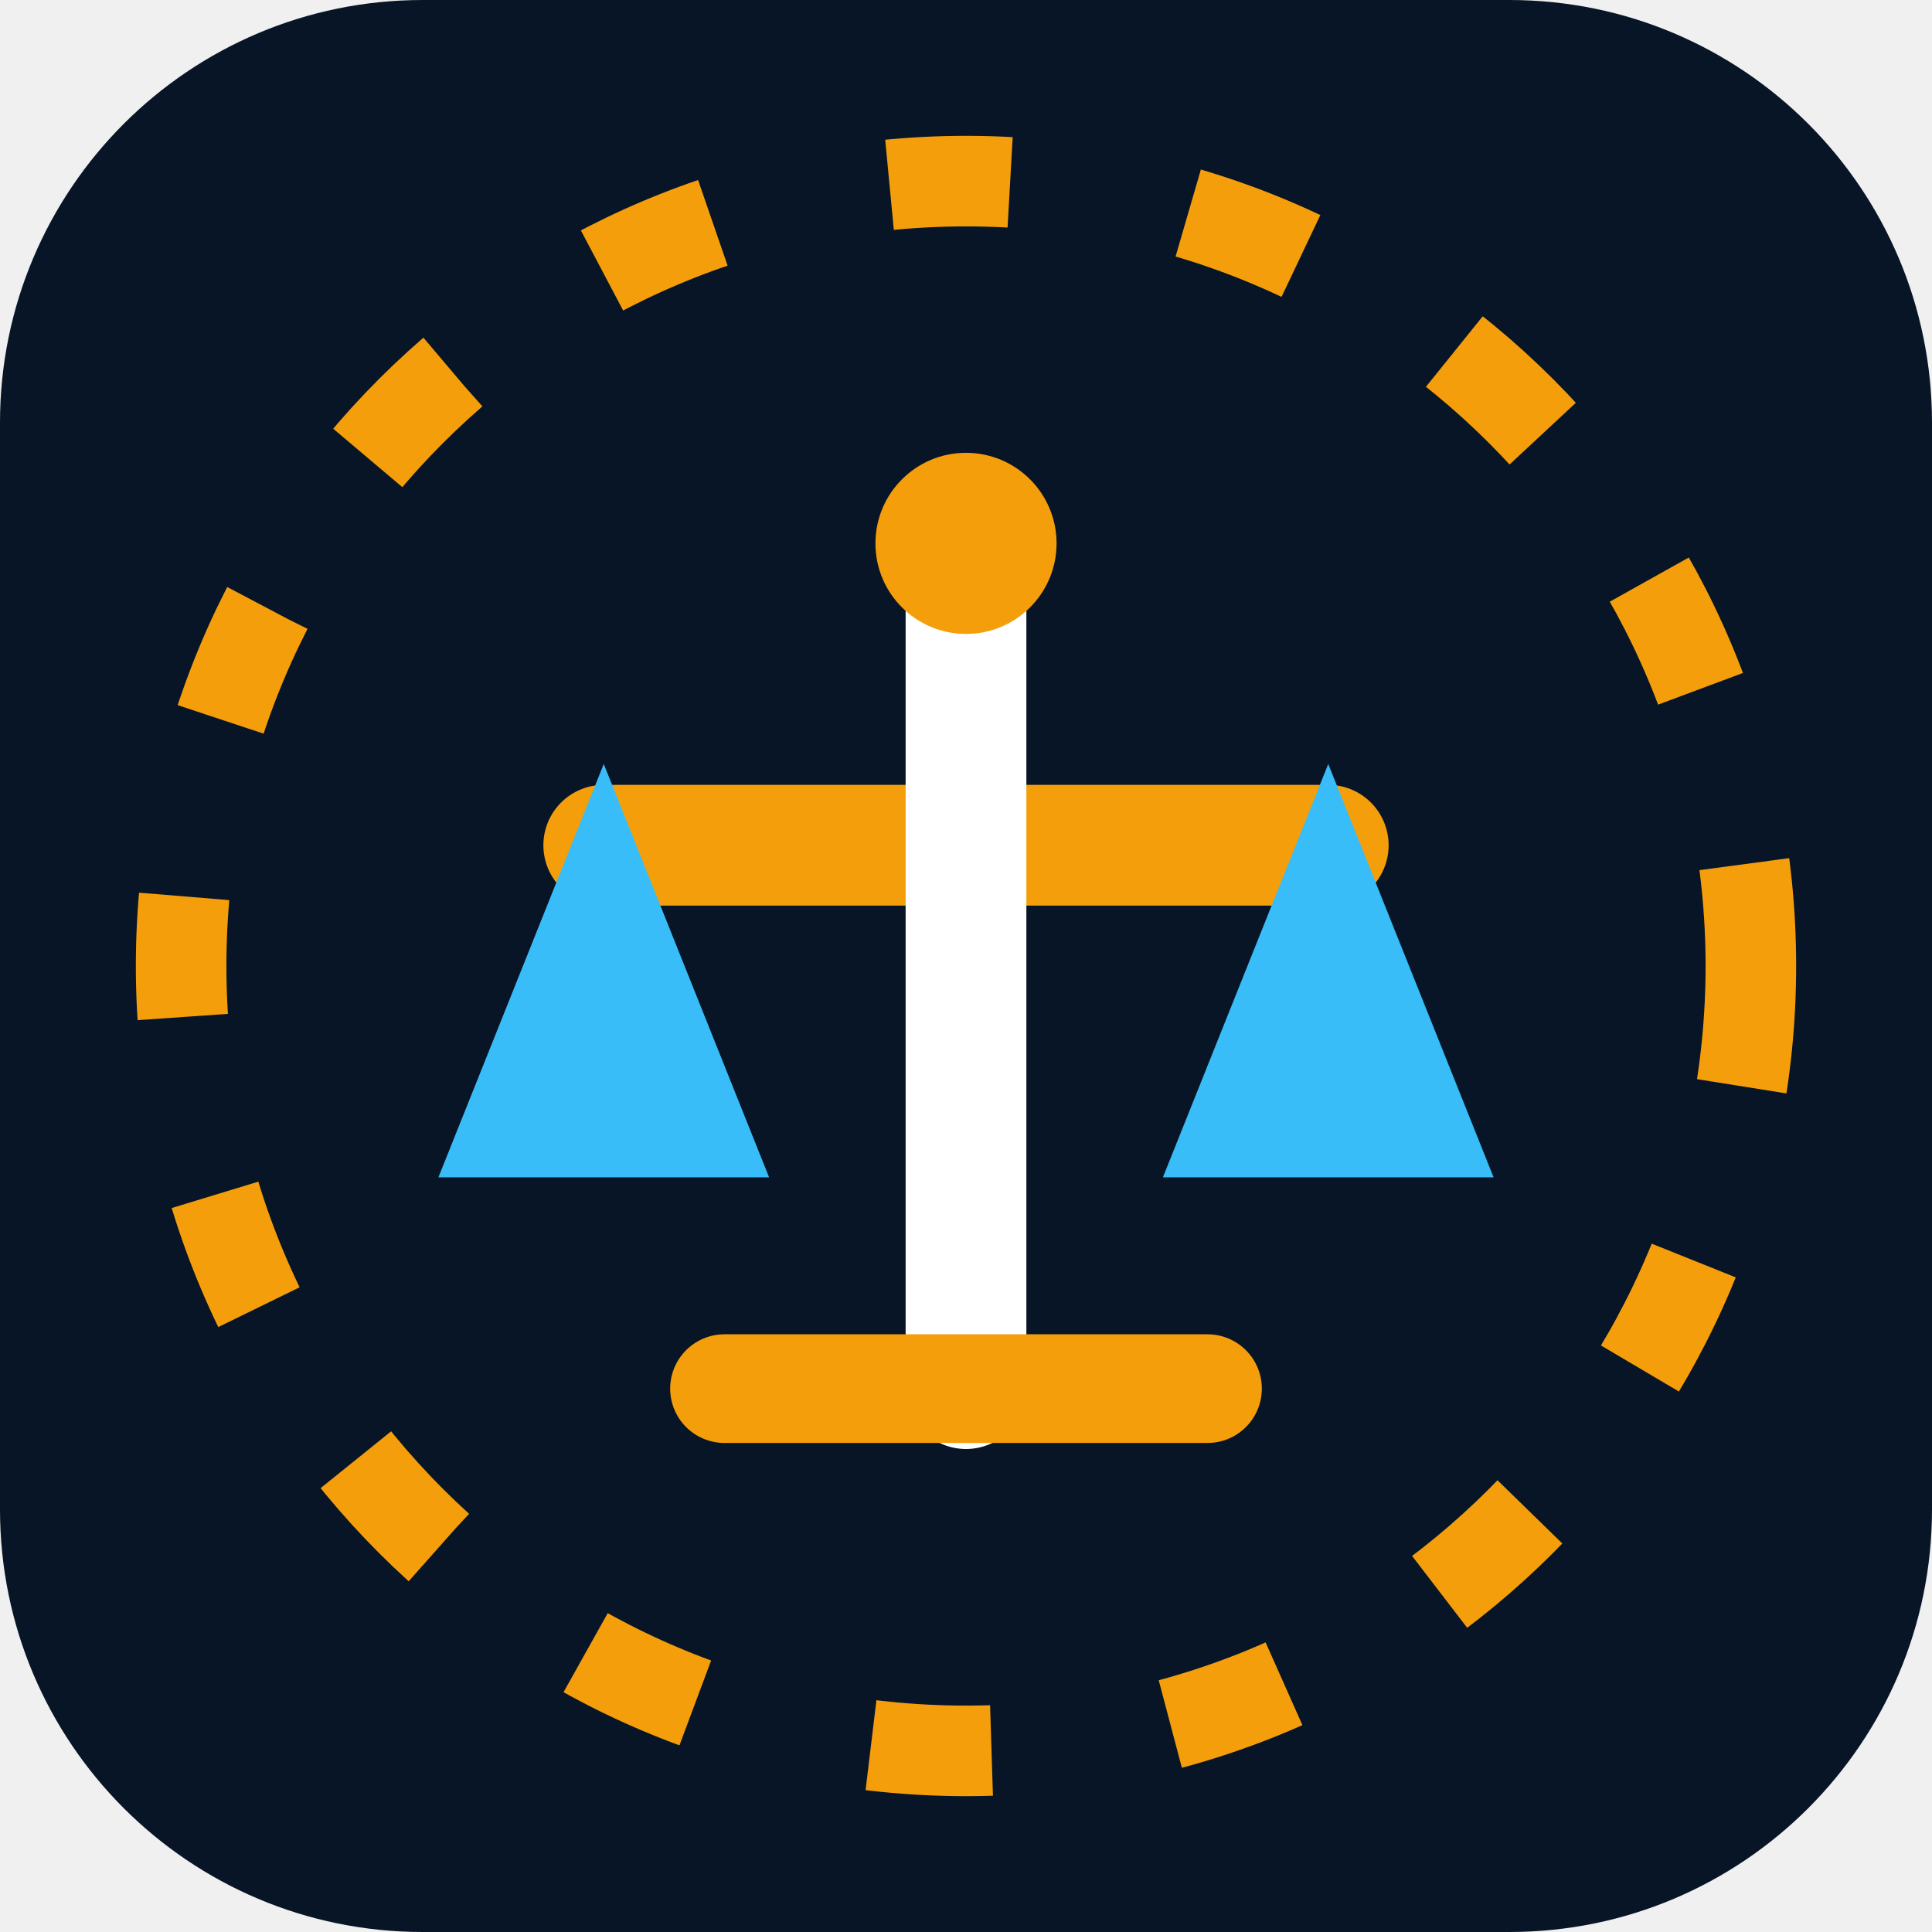
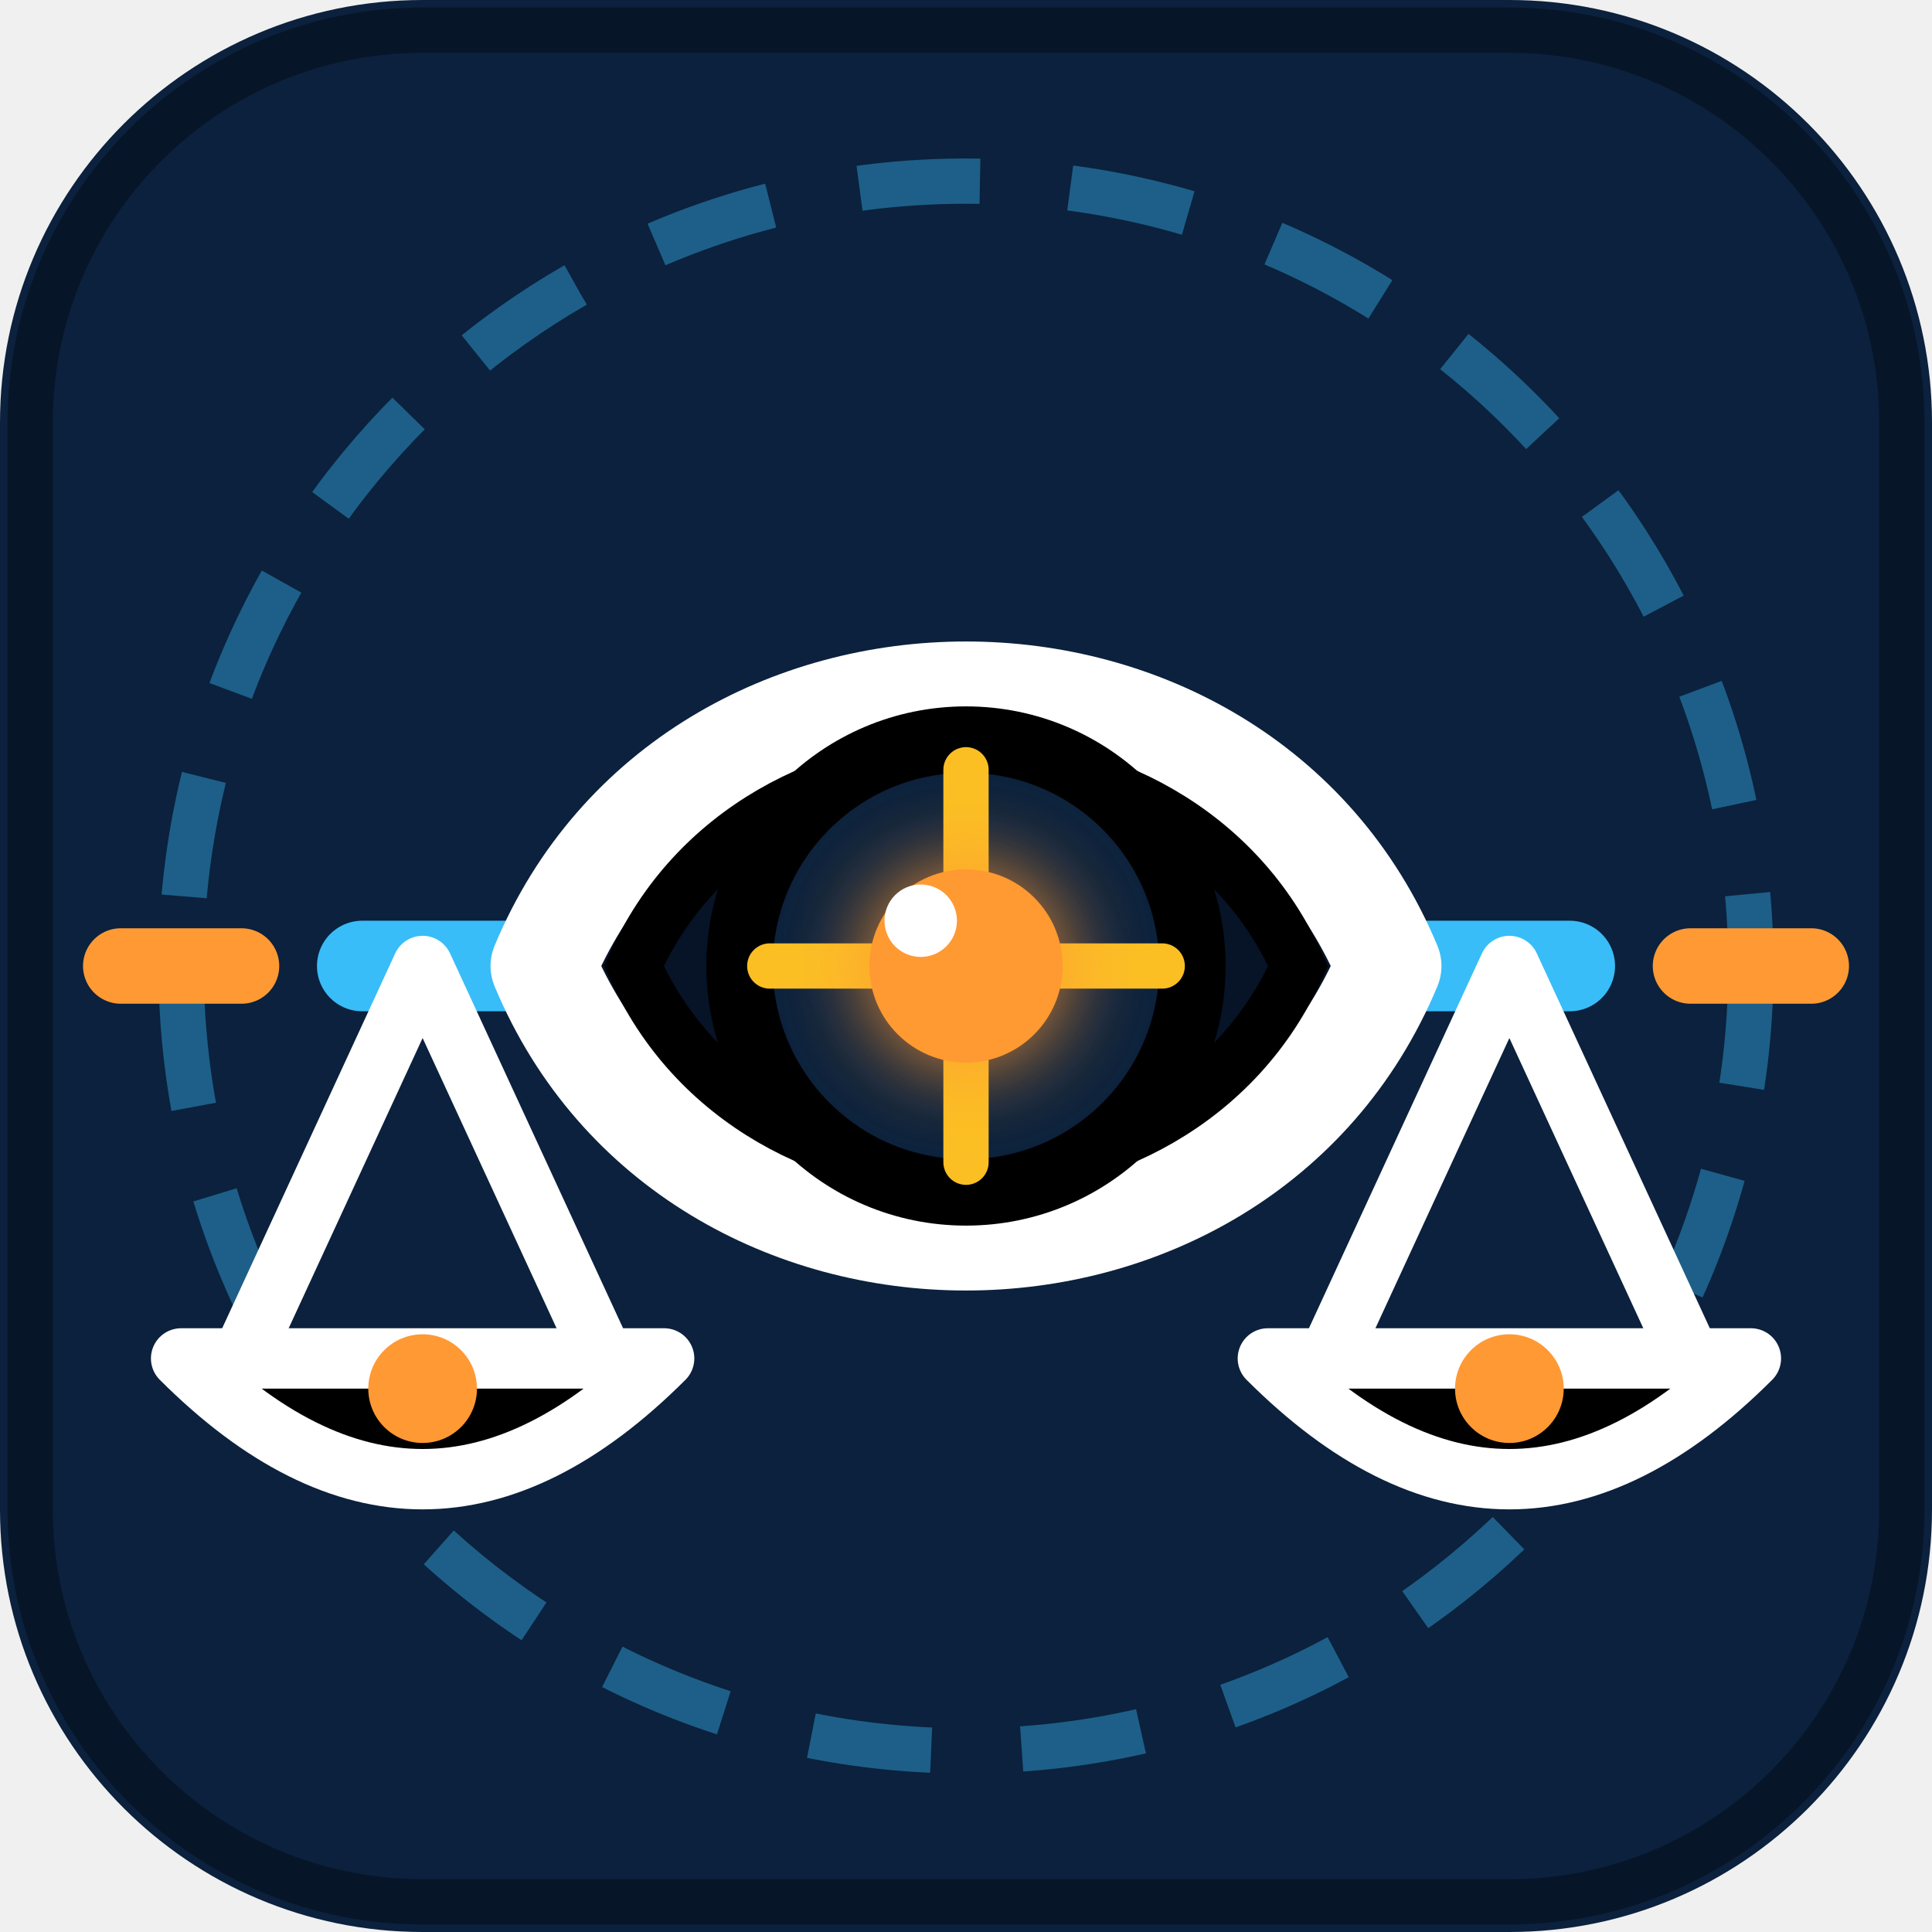
- <svg xmlns="http://www.w3.org/2000/svg" viewBox="0 0 32 32" fill="none">
-   <rect width="32" height="32" rx="7" fill="#071526" />
-   <circle cx="16" cy="16" r="13" stroke="#F59E0B" stroke-width="1.5" stroke-dasharray="2 3" />
-   <path d="M10 14H22" stroke="#F59E0B" stroke-width="2" stroke-linecap="round" />
-   <line x1="16" y1="9" x2="16" y2="23" stroke="#FFFFFF" stroke-width="2" stroke-linecap="round" />
-   <circle cx="16" cy="9" r="1.5" fill="#F59E0B" />
-   <path d="M10 14L8 19H12L10 14Z" fill="#38BDF8" stroke="#38BDF8" stroke-width="1" />
-   <path d="M22 14L20 19H24L22 14Z" fill="#38BDF8" stroke="#38BDF8" stroke-width="1" />
-   <path d="M12 23H20" stroke="#F59E0B" stroke-width="1.8" stroke-linecap="round" />
+ <svg xmlns="http://www.w3.org/2000/svg" viewBox="0 0 64 64" fill="none">
+   <defs>
+     <linearGradient id="favGold" x1="0" y1="0" x2="64" y2="64" gradientUnits="userSpaceOnUse">
+       <stop offset="0%" stopColor="#FEF08A" />
+       <stop offset="50%" stopColor="#F59E0B" />
+       <stop offset="100%" stopColor="#D97706" />
+     </linearGradient>
+     <linearGradient id="favCyan" x1="0" y1="0" x2="0" y2="64" gradientUnits="userSpaceOnUse">
+       <stop offset="0%" stopColor="#38BDF8" />
+       <stop offset="100%" stopColor="#1D4ED8" />
+     </linearGradient>
+     <filter id="favGlow" x="-50%" y="-50%" width="200%" height="200%">
+       <feGaussianBlur in="SourceGraphic" stdDeviation="1.5" result="blur" />
+       <feMerge>
+         <feMergeNode in="blur" />
+         <feMergeNode in="SourceGraphic" />
+       </feMerge>
+     </filter>
+   </defs>
+   <rect width="64" height="64" rx="14" fill="#0B213D" />
+   <rect x="1" y="1" width="62" height="62" rx="13" stroke="url(#favGold)" stroke-width="1.5" stroke-opacity="0.35" />
+   <circle cx="32" cy="32" r="26" stroke="#38BDF8" stroke-width="1.5" stroke-opacity="0.4" stroke-dasharray="4 3" />
+   <line x1="4" y1="32" x2="8" y2="32" stroke="#FF9933" stroke-width="2.5" stroke-linecap="round" />
+   <line x1="56" y1="32" x2="60" y2="32" stroke="#FF9933" stroke-width="2.5" stroke-linecap="round" />
+   <line x1="12" y1="32" x2="52" y2="32" stroke="#38BDF8" stroke-width="3" stroke-linecap="round" />
+   <path d="M 14 32 L 8 45 M 14 32 L 20 45" stroke="#FFFFFF" stroke-width="2" stroke-linecap="round" />
+   <path d="M 6 45 Q 14 53 22 45 Z" fill="url(#favCyan)" stroke="#FFFFFF" stroke-width="2" stroke-linejoin="round" />
+   <circle cx="14" cy="46" r="1.8" fill="#FF9933" />
+   <path d="M 50 32 L 44 45 M 50 32 L 56 45" stroke="#FFFFFF" stroke-width="2" stroke-linecap="round" />
+   <path d="M 42 45 Q 50 53 58 45 Z" fill="url(#favCyan)" stroke="#FFFFFF" stroke-width="2" stroke-linejoin="round" />
+   <circle cx="50" cy="46" r="1.8" fill="#FF9933" />
+   <path d="M 18 32 C 23 20 41 20 46 32 C 41 44 23 44 18 32 Z" fill="#071326" stroke="#FFFFFF" stroke-width="3.5" stroke-linejoin="round" />
+   <path d="M 21 32 C 25 23 39 23 43 32 C 39 41 25 41 21 32 Z" fill="none" stroke="url(#favGold)" stroke-width="1.8" />
+   <circle cx="32" cy="32" r="7.5" fill="#0B213D" stroke="url(#favGold)" stroke-width="2.2" />
+   <line x1="32" y1="25.5" x2="32" y2="38.5" stroke="#FBBF24" stroke-width="1.5" stroke-linecap="round" />
+   <line x1="25.5" y1="32" x2="38.5" y2="32" stroke="#FBBF24" stroke-width="1.5" stroke-linecap="round" />
+   <circle cx="32" cy="32" r="3.2" fill="#FF9933" filter="url(#favGlow)" />
+   <circle cx="30.5" cy="30.5" r="1.2" fill="#FFFFFF" />
</svg>
